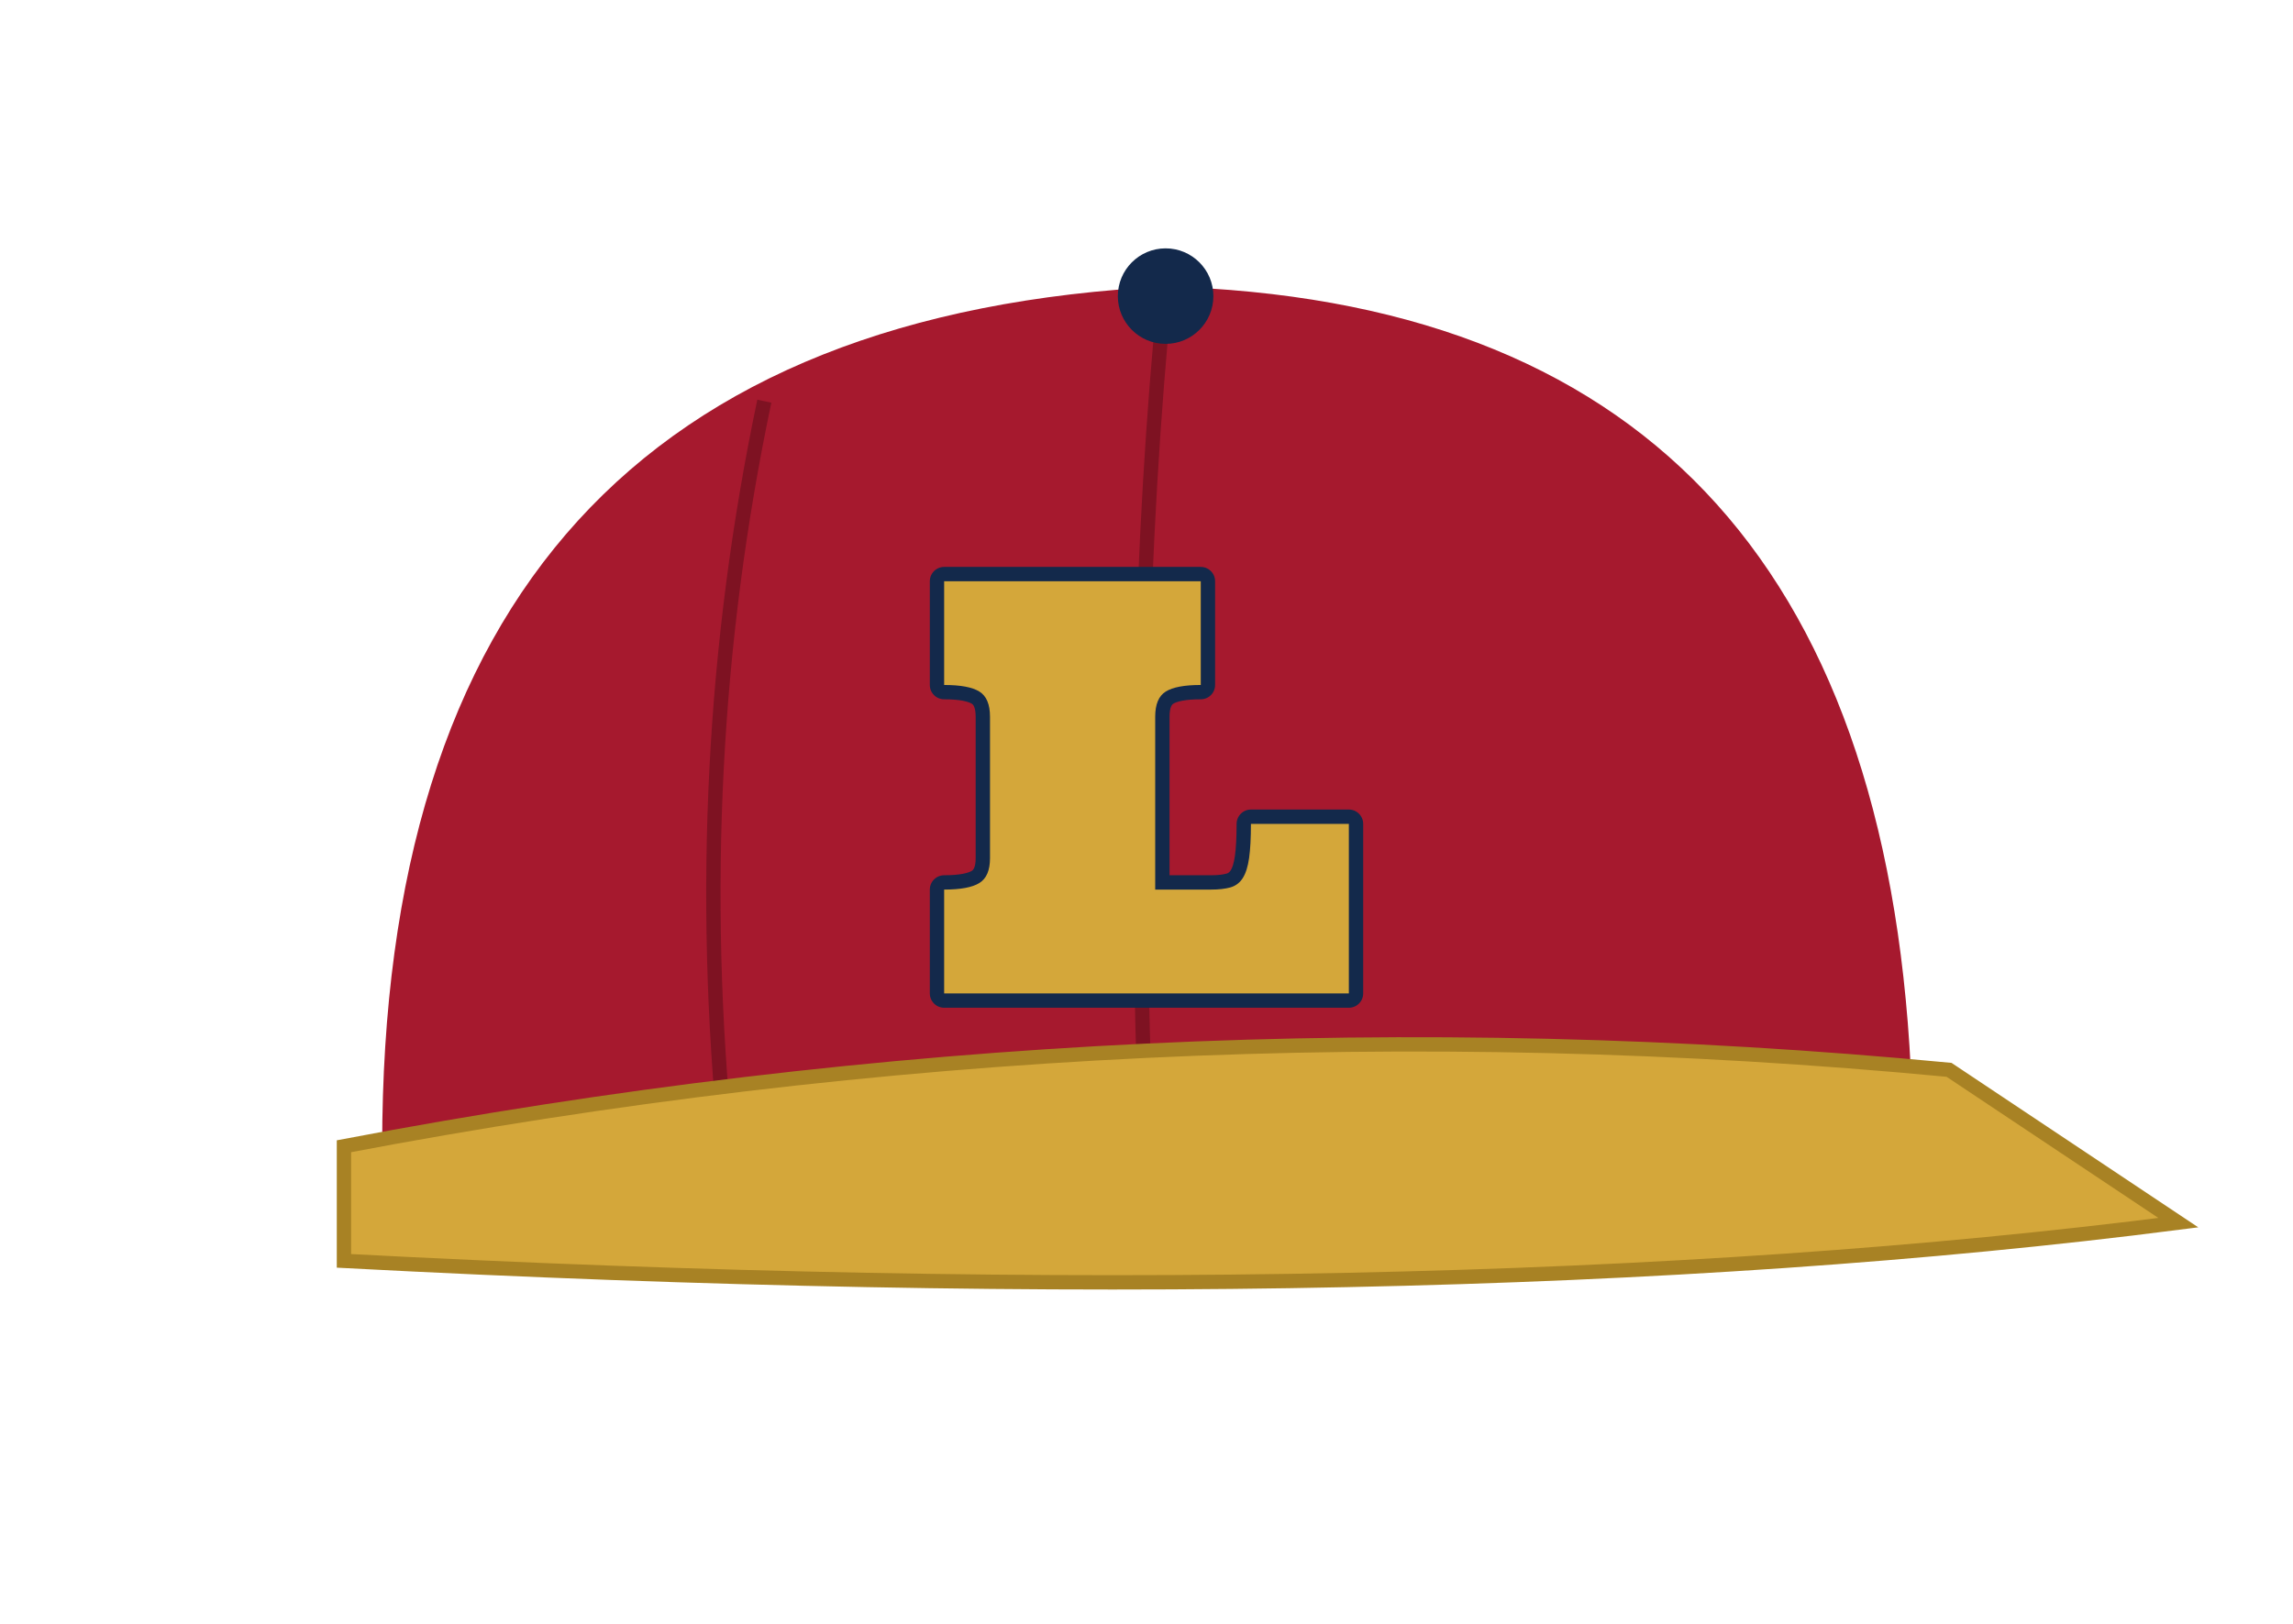
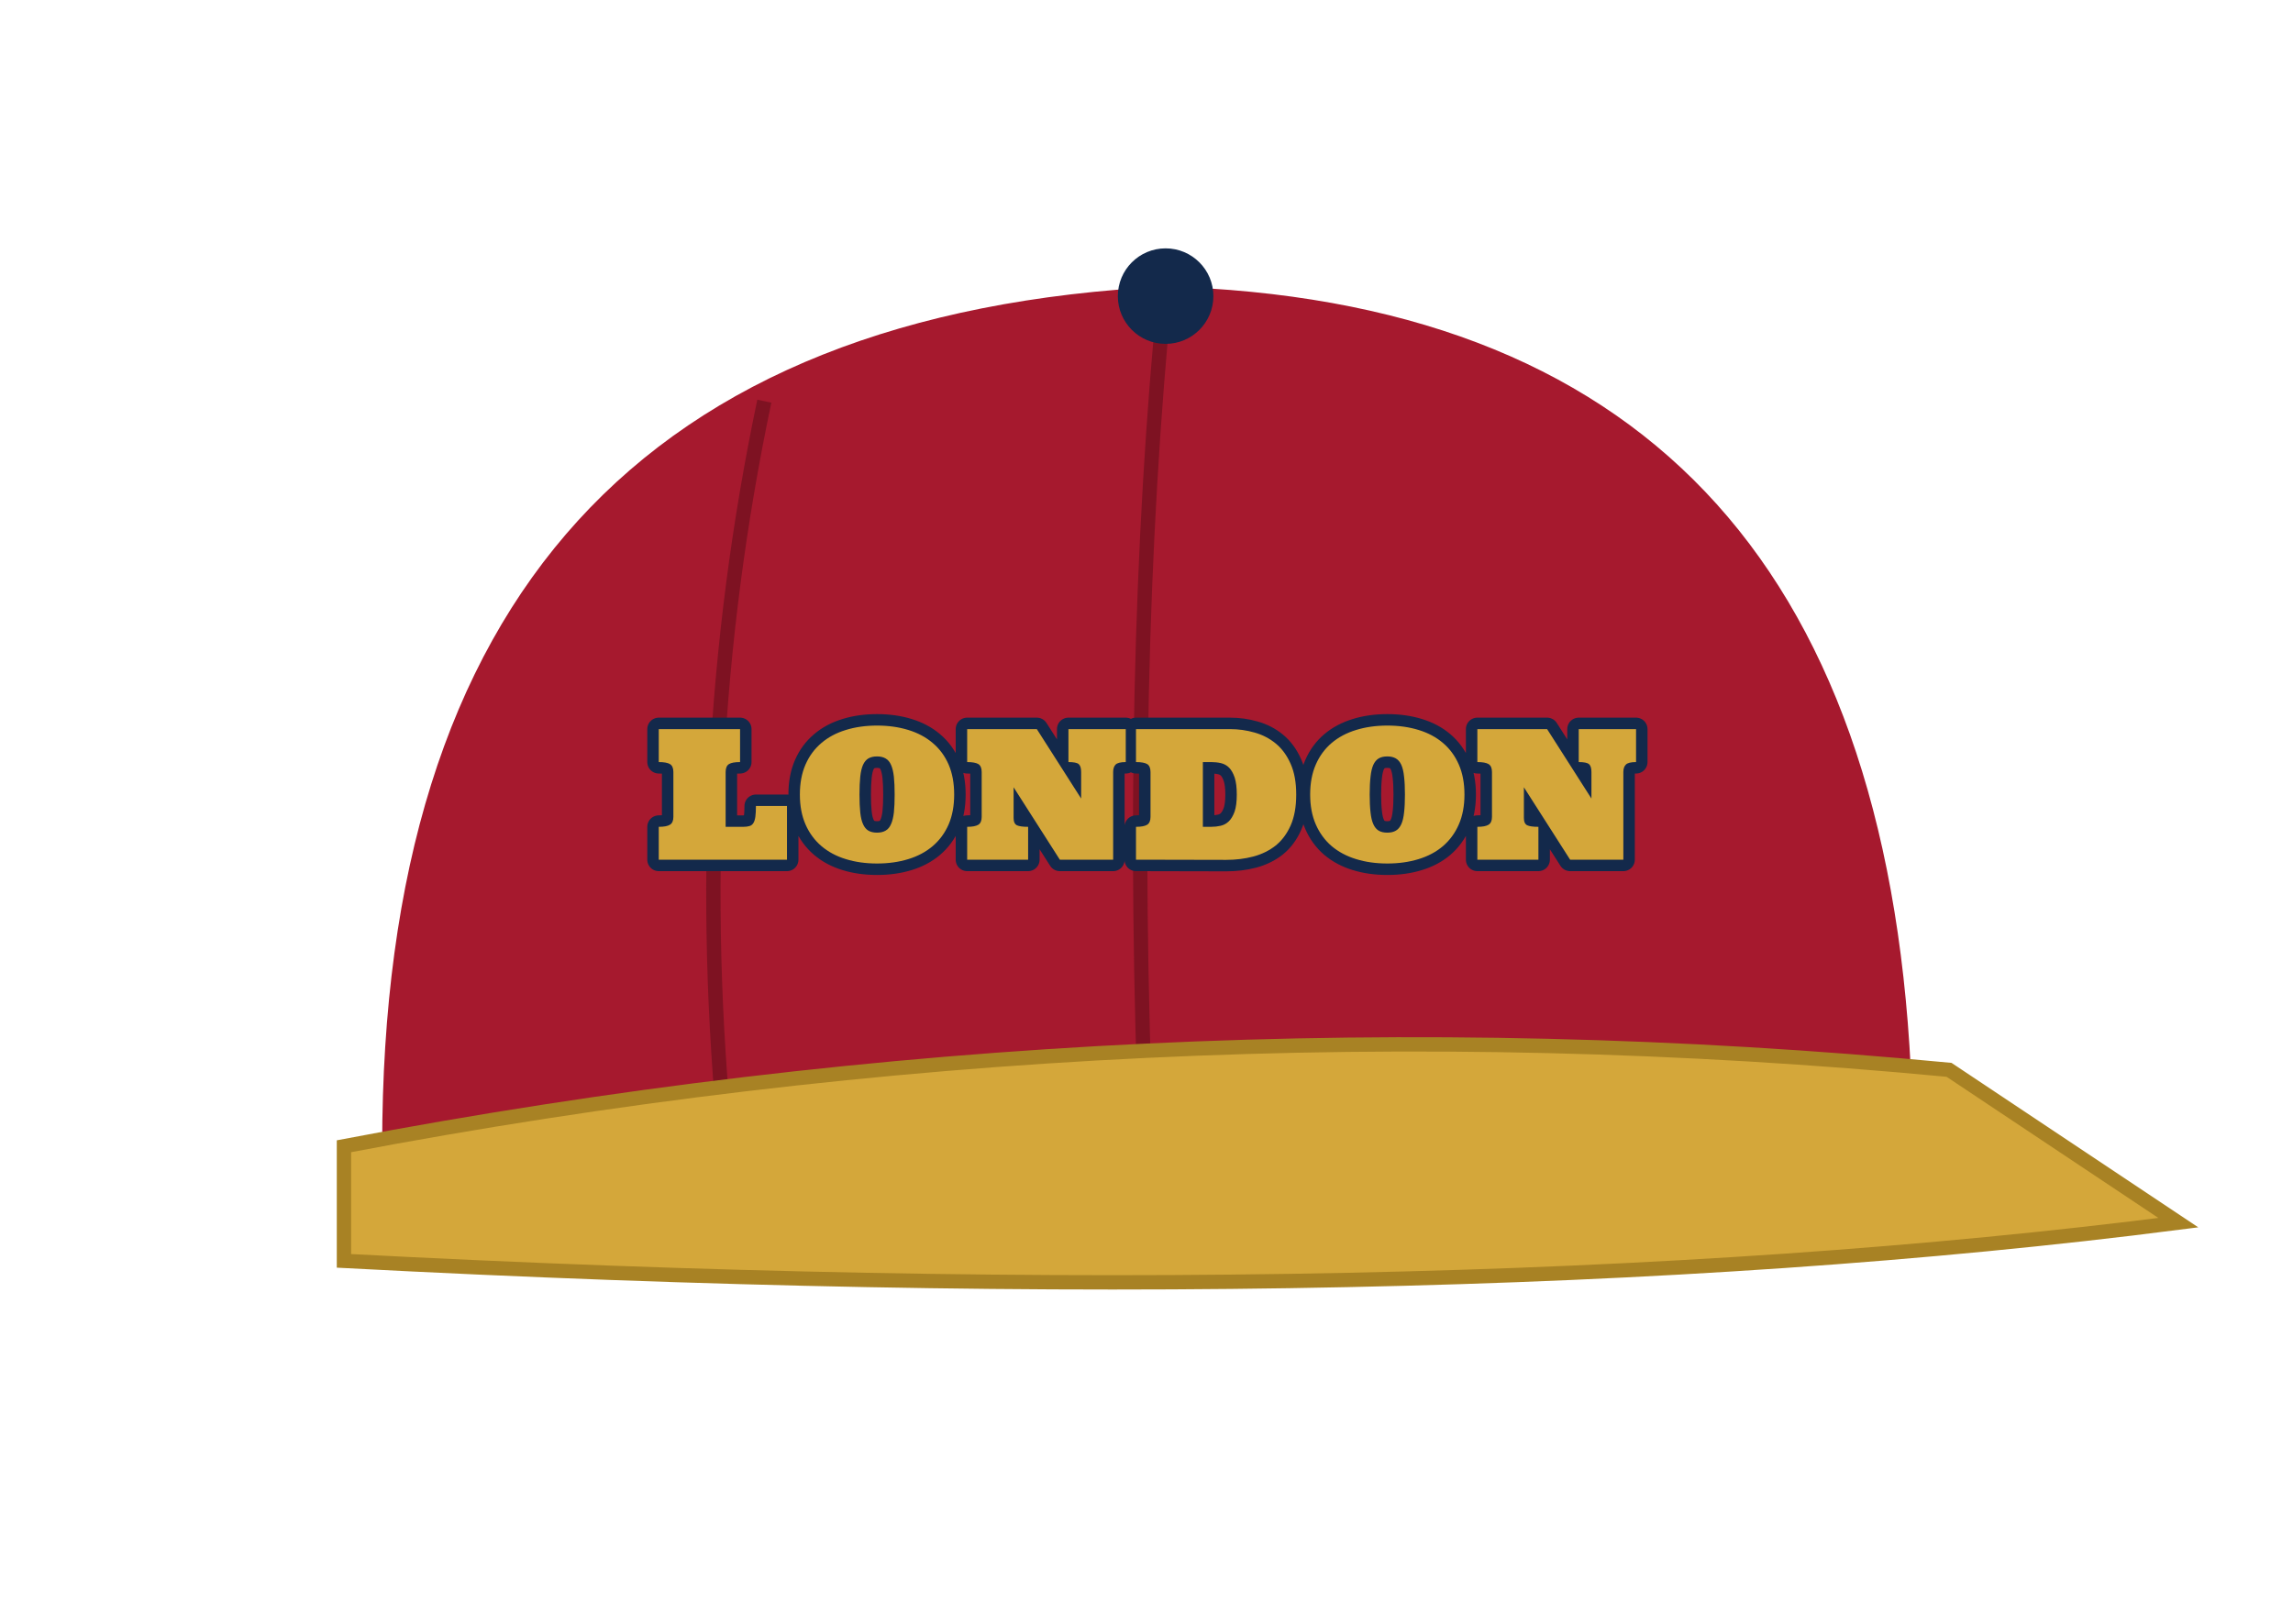
<svg xmlns="http://www.w3.org/2000/svg" viewBox="0 0 240 170" width="240" height="170" role="img" aria-label="London cap alternate">
  <path d="M40 120 Q40 34 122 30 Q196 32 200 112 Z" fill="#A6192E" />
  <path d="M122 30 Q118 70 120 120" fill="none" stroke="#7E1222" stroke-width="1.5" />
  <path d="M80 42 Q72 80 76 120" fill="none" stroke="#7E1222" stroke-width="1.5" />
  <circle cx="122" cy="31" r="5" fill="#13294B" />
  <path d="M36 120 Q120 104 204 112 L228 128 Q150 138 36 132 Z" fill="#D4A73A" stroke="#A88224" stroke-width="1.5" />
-   <path d="M125.68 71.71Q123.11 71.71 122.01 72.4Q120.91 73.09 120.91 75.03V93.13H126.77Q127.97 93.13 128.79 92.9Q129.61 92.66 130.08 91.92Q130.55 91.17 130.74 89.82Q130.93 88.47 130.93 86.25H141.18V104H98.82V93.13Q101.4 93.13 102.51 92.44Q103.62 91.75 103.62 89.85V75.03Q103.62 73.09 102.51 72.4Q101.4 71.71 98.82 71.71V60.85H125.68Z" fill="#D4A73A" stroke="#13294B" stroke-width="3" stroke-linejoin="round" paint-order="stroke" />
+   <path d="M77.46 79.78Q76.64 79.78 76.3 79.99Q75.95 80.21 75.95 80.82V86.56H77.8Q78.18 86.56 78.44 86.48Q78.7 86.41 78.85 86.17Q79 85.94 79.06 85.51Q79.12 85.08 79.12 84.38H82.37V90H68.95V86.56Q69.77 86.56 70.12 86.34Q70.48 86.12 70.48 85.52V80.82Q70.48 80.21 70.12 79.99Q69.77 79.78 68.95 79.78V76.33H77.46Z M83.72 83.18Q83.72 81.39 84.31 80.04Q84.9 78.69 85.98 77.78Q87.05 76.87 88.53 76.42Q90.01 75.96 91.8 75.96Q93.58 75.96 95.07 76.42Q96.55 76.87 97.62 77.78Q98.7 78.69 99.29 80.04Q99.87 81.39 99.87 83.18Q99.87 84.96 99.29 86.31Q98.7 87.66 97.62 88.58Q96.55 89.49 95.07 89.94Q93.58 90.4 91.8 90.4Q90.01 90.4 88.53 89.94Q87.05 89.49 85.98 88.58Q84.9 87.66 84.31 86.31Q83.72 84.96 83.72 83.18ZM89.96 83.18Q89.96 84.3 90.04 85.06Q90.12 85.82 90.33 86.28Q90.54 86.75 90.89 86.96Q91.25 87.17 91.8 87.17Q92.33 87.17 92.69 86.96Q93.06 86.75 93.26 86.28Q93.47 85.82 93.56 85.06Q93.64 84.3 93.64 83.18Q93.64 82.08 93.56 81.31Q93.47 80.54 93.26 80.07Q93.06 79.61 92.69 79.4Q92.33 79.19 91.8 79.19Q91.25 79.19 90.89 79.4Q90.54 79.61 90.33 80.07Q90.12 80.54 90.04 81.31Q89.96 82.08 89.96 83.18Z M117.83 76.33V79.78Q117.02 79.78 116.76 80.05Q116.51 80.31 116.51 80.82V90H110.93L106.09 82.42V85.63Q106.09 86.23 106.44 86.4Q106.79 86.56 107.61 86.56V90H101.23V86.56Q102.04 86.56 102.4 86.34Q102.75 86.12 102.75 85.52V80.82Q102.75 80.21 102.4 79.99Q102.04 79.78 101.23 79.78V76.33H108.52L113.16 83.6V80.82Q113.16 80.21 112.9 79.99Q112.65 79.78 111.83 79.78V76.33Z M126.77 86.56Q127.28 86.56 127.76 86.45Q128.25 86.34 128.62 85.98Q128.98 85.63 129.22 84.97Q129.45 84.3 129.45 83.18Q129.45 82.08 129.23 81.4Q129 80.73 128.65 80.37Q128.29 80.01 127.79 79.89Q127.3 79.78 126.77 79.78H125.9V86.56ZM118.9 90V86.56Q119.72 86.56 120.07 86.34Q120.42 86.12 120.42 85.52V80.82Q120.42 80.21 120.07 79.99Q119.72 79.78 118.9 79.78V76.33H128.74Q130.07 76.33 131.31 76.69Q132.56 77.04 133.53 77.84Q134.5 78.64 135.08 79.95Q135.67 81.26 135.67 83.18Q135.67 85.1 135.09 86.41Q134.51 87.72 133.52 88.52Q132.52 89.31 131.18 89.67Q129.85 90.02 128.34 90.02Z M137.13 83.18Q137.13 81.39 137.72 80.04Q138.31 78.69 139.38 77.78Q140.46 76.87 141.94 76.42Q143.42 75.96 145.21 75.96Q146.99 75.96 148.48 76.42Q149.96 76.87 151.03 77.78Q152.1 78.69 152.69 80.04Q153.28 81.39 153.28 83.18Q153.28 84.96 152.69 86.31Q152.1 87.66 151.03 88.58Q149.96 89.49 148.48 89.94Q146.99 90.4 145.21 90.4Q143.42 90.4 141.94 89.94Q140.46 89.49 139.38 88.58Q138.31 87.66 137.72 86.31Q137.13 84.96 137.13 83.18ZM143.36 83.18Q143.36 84.3 143.45 85.06Q143.53 85.82 143.74 86.28Q143.95 86.75 144.3 86.96Q144.65 87.17 145.21 87.17Q145.74 87.17 146.1 86.96Q146.46 86.75 146.67 86.28Q146.88 85.82 146.96 85.06Q147.05 84.3 147.05 83.18Q147.05 82.08 146.96 81.31Q146.88 80.54 146.67 80.07Q146.46 79.61 146.1 79.4Q145.74 79.19 145.21 79.19Q144.65 79.19 144.3 79.4Q143.95 79.61 143.74 80.07Q143.53 80.54 143.45 81.31Q143.36 82.08 143.36 83.18Z M171.24 76.33V79.78Q170.42 79.78 170.17 80.05Q169.91 80.31 169.91 80.82V90H164.34L159.5 82.42V85.63Q159.5 86.23 159.85 86.4Q160.2 86.56 161.02 86.56V90H154.63V86.56Q155.45 86.56 155.8 86.34Q156.16 86.12 156.16 85.52V80.82Q156.16 80.21 155.8 79.99Q155.45 79.78 154.63 79.78V76.33H161.93L166.57 83.6V80.82Q166.57 80.21 166.31 79.99Q166.05 79.78 165.24 79.78V76.33Z" fill="#D4A73A" stroke="#13294B" stroke-width="2.4" stroke-linejoin="round" paint-order="stroke" />
</svg>
